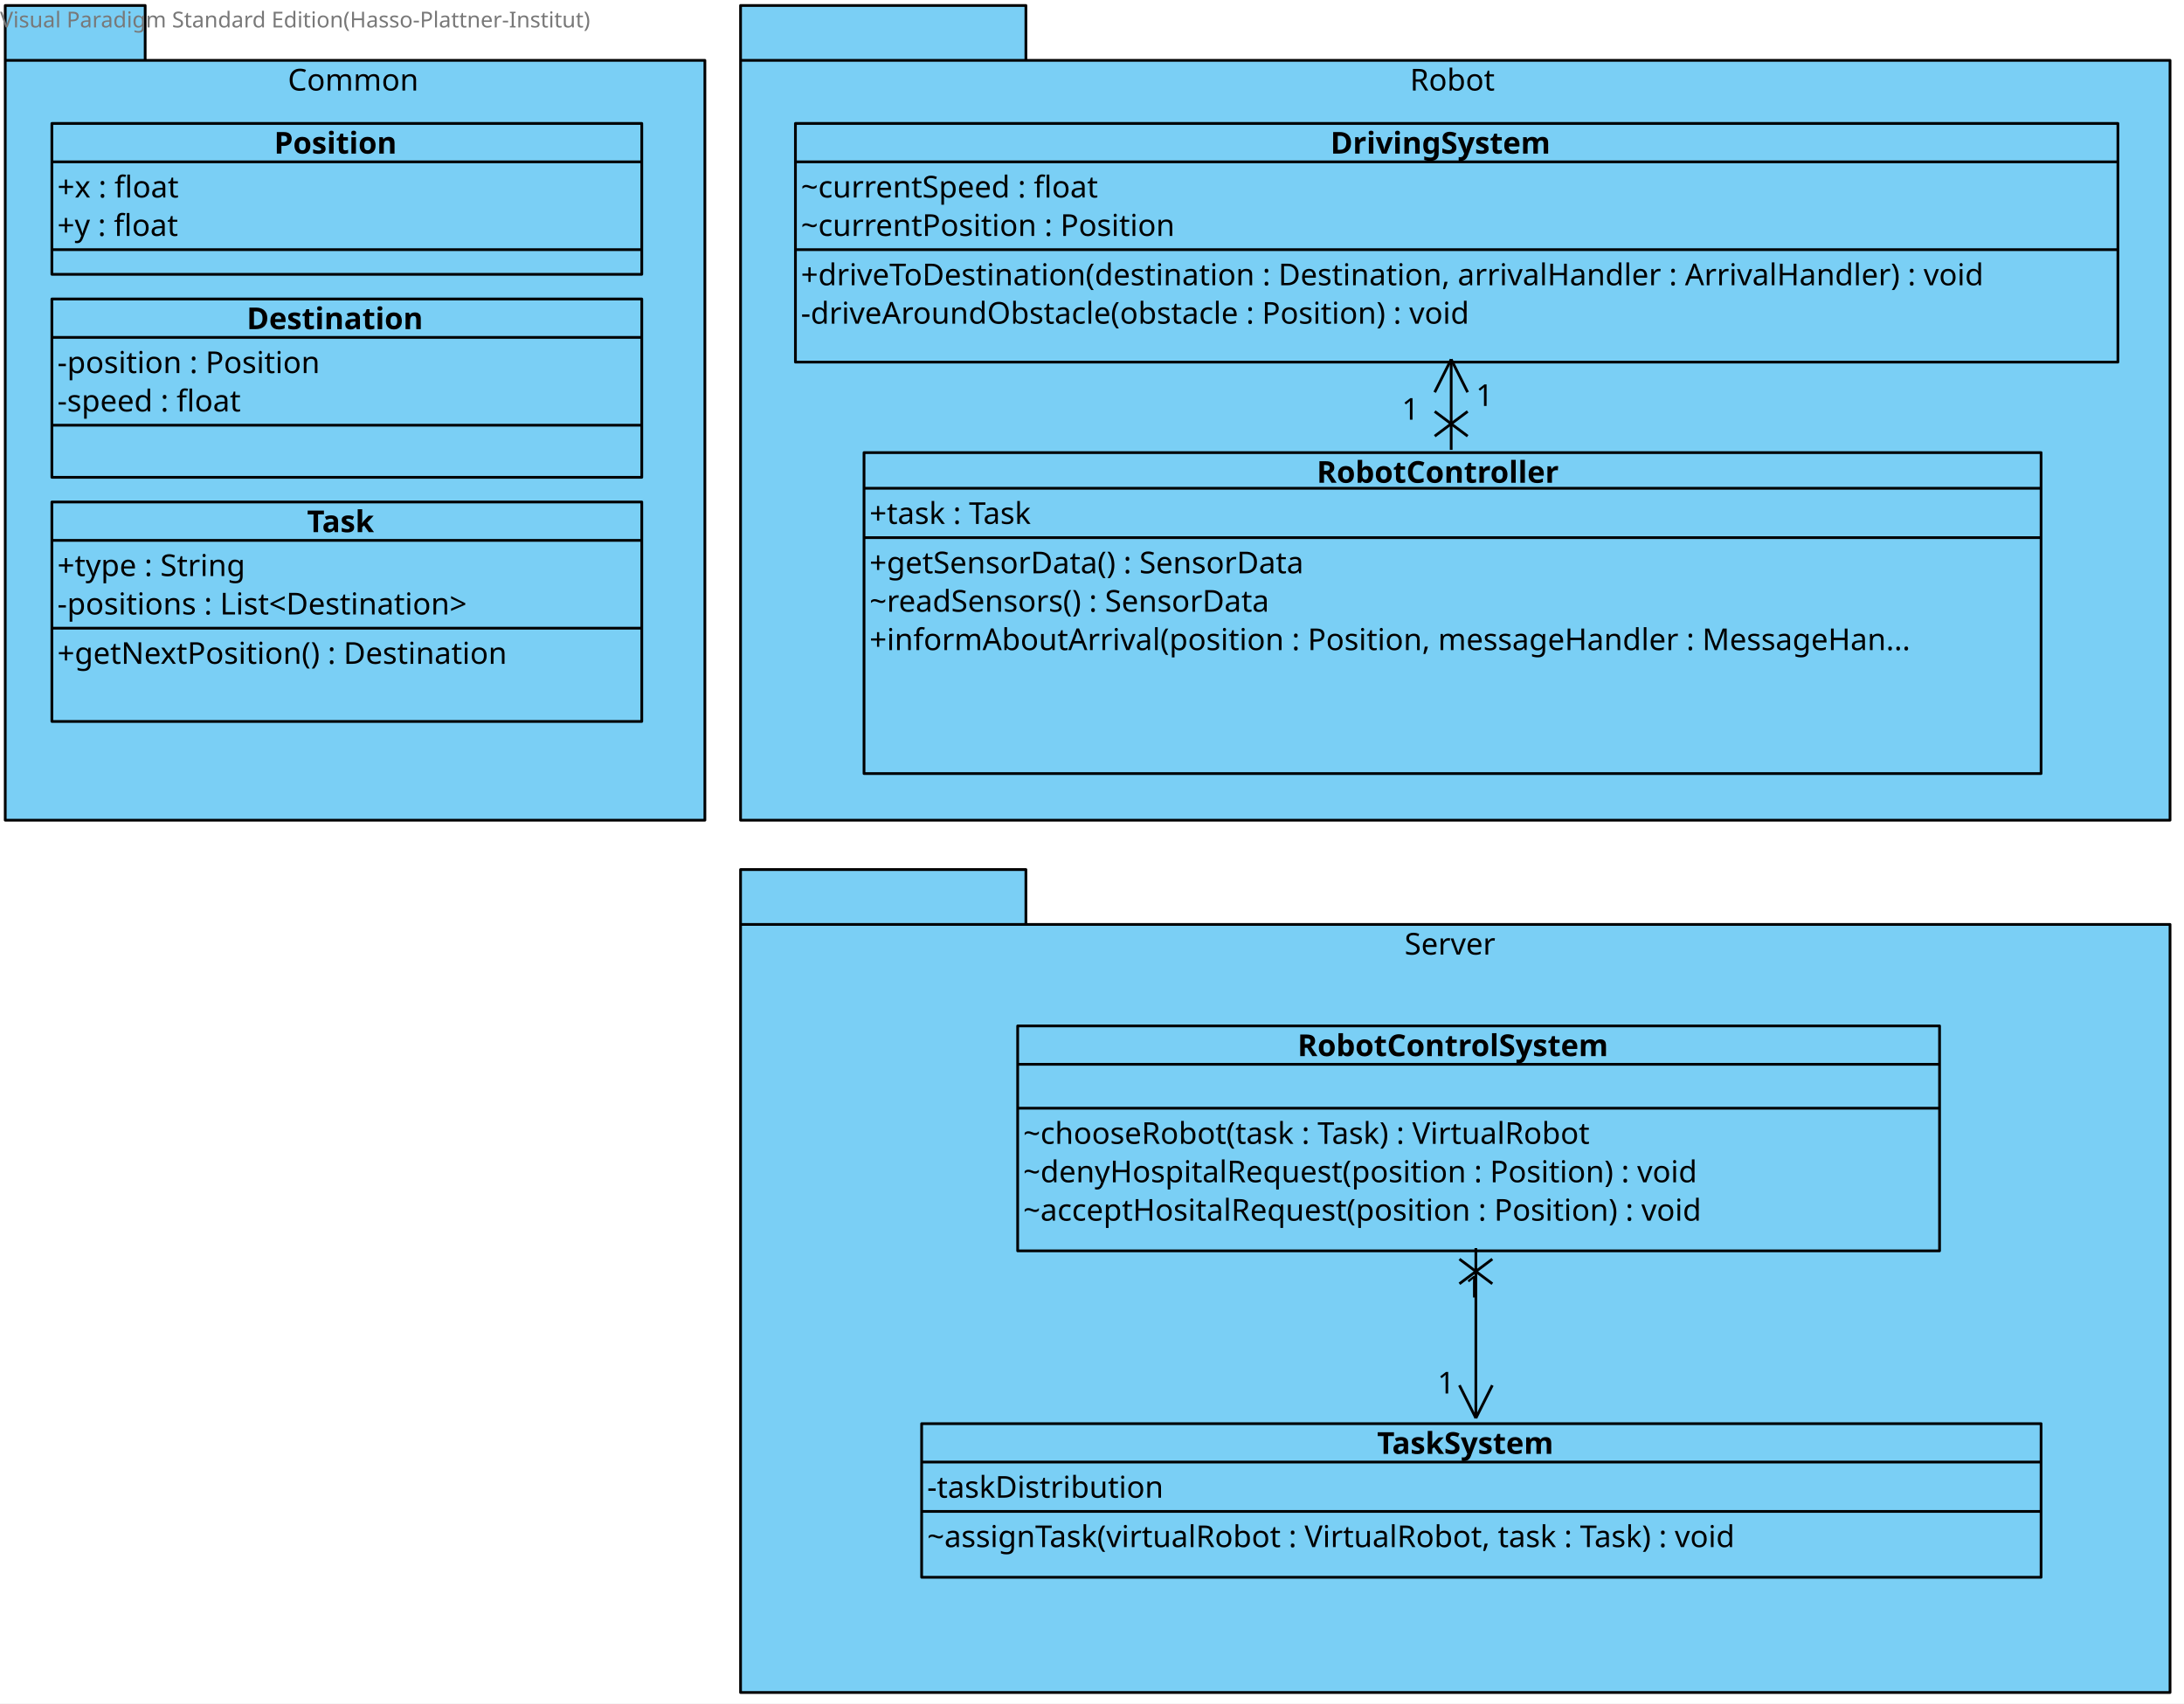
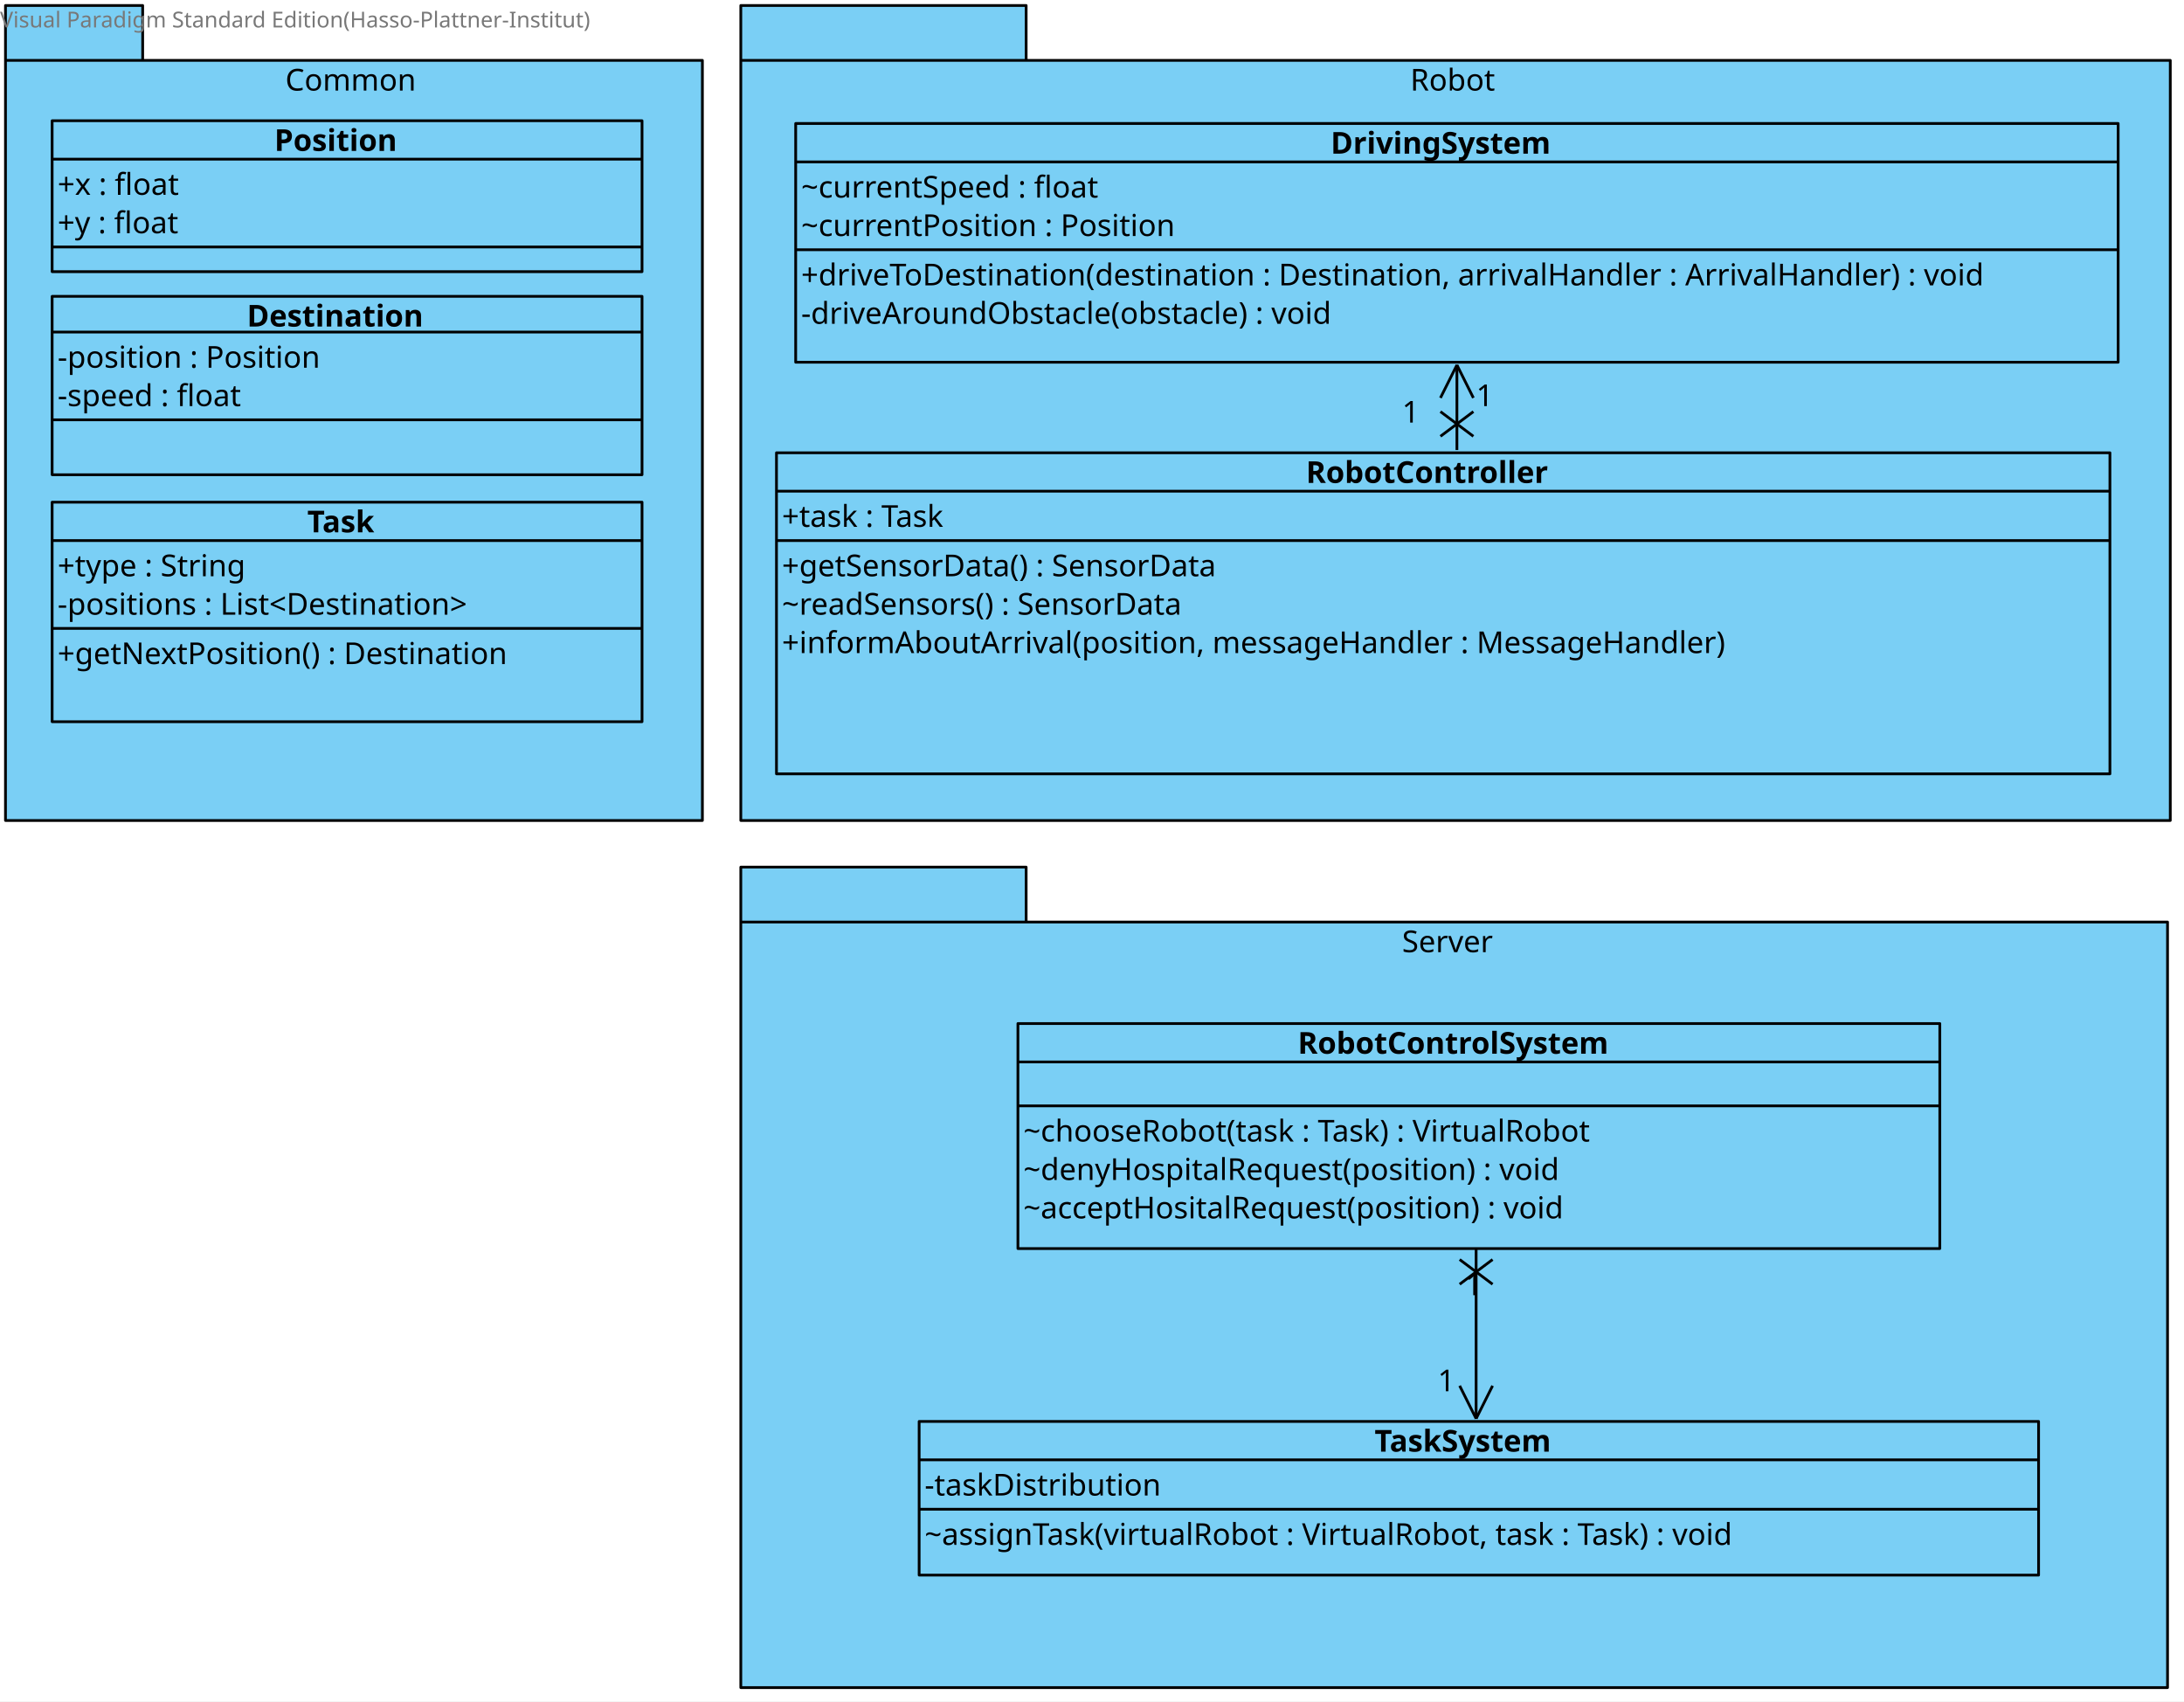
- <svg xmlns="http://www.w3.org/2000/svg" fill-opacity="0" color-rendering="auto" color-interpolation="auto" text-rendering="auto" stroke="rgb(0,0,0)" stroke-linecap="square" width="796" stroke-miterlimit="10" shape-rendering="auto" stroke-opacity="0" fill="rgb(0,0,0)" stroke-dasharray="none" font-weight="normal" stroke-width="1" height="621" font-family="'Dialog'" font-style="normal" stroke-linejoin="miter" font-size="12" stroke-dashoffset="0" image-rendering="auto">
+ <svg xmlns="http://www.w3.org/2000/svg" fill-opacity="0" color-rendering="auto" color-interpolation="auto" text-rendering="auto" stroke="rgb(0,0,0)" stroke-linecap="square" width="796" stroke-miterlimit="10" shape-rendering="auto" stroke-opacity="0" fill="rgb(0,0,0)" stroke-dasharray="none" font-weight="normal" stroke-width="1" height="620" font-family="'Dialog'" font-style="normal" stroke-linejoin="miter" font-size="12" stroke-dashoffset="0" image-rendering="auto">
  <defs id="genericDefs" />
  <g>
    <defs id="defs1">
      <clipPath clipPathUnits="userSpaceOnUse" id="clipPath1">
        <path d="M-7 -7 L533 -7 L533 309 L-7 309 L-7 -7 Z" />
      </clipPath>
      <clipPath clipPathUnits="userSpaceOnUse" id="clipPath2">
        <path d="M0 0 L0 14 L522 14 L522 0 Z" />
      </clipPath>
      <clipPath clipPathUnits="userSpaceOnUse" id="clipPath3">
        <path d="M-7 -7 L493 -7 L493 98 L-7 98 L-7 -7 Z" />
      </clipPath>
      <clipPath clipPathUnits="userSpaceOnUse" id="clipPath4">
        <path d="M0 0 L0 73 L482 73 L482 0 Z" />
      </clipPath>
      <clipPath clipPathUnits="userSpaceOnUse" id="clipPath5">
        <path d="M0 0 L0 14 L482 14 L482 0 Z" />
      </clipPath>
      <clipPath clipPathUnits="userSpaceOnUse" id="clipPath6">
-         <path d="M-7 -7 L440 -7 L440 128 L-7 128 L-7 -7 Z" />
+         <path d="M-7 -7 L497 -7 L497 128 L-7 128 L-7 -7 Z" />
      </clipPath>
      <clipPath clipPathUnits="userSpaceOnUse" id="clipPath7">
-         <path d="M0 0 L0 104 L429 104 L429 0 Z" />
+         <path d="M0 0 L0 103 L486 103 L486 0 Z" />
      </clipPath>
      <clipPath clipPathUnits="userSpaceOnUse" id="clipPath8">
-         <path d="M0 0 L0 13 L429 13 L429 0 Z" />
+         <path d="M0 0 L0 14 L486 14 L486 0 Z" />
      </clipPath>
      <clipPath clipPathUnits="userSpaceOnUse" id="clipPath9">
-         <path d="M-7 -7 L267 -7 L267 309 L-7 309 L-7 -7 Z" />
+         <path d="M-7 -7 L266 -7 L266 309 L-7 309 L-7 -7 Z" />
      </clipPath>
      <clipPath clipPathUnits="userSpaceOnUse" id="clipPath10">
-         <path d="M0 0 L0 14 L256 14 L256 0 Z" />
+         <path d="M0 0 L0 14 L255 14 L255 0 Z" />
      </clipPath>
      <clipPath clipPathUnits="userSpaceOnUse" id="clipPath11">
        <path d="M-7 -7 L226 -7 L226 91 L-7 91 L-7 -7 Z" />
      </clipPath>
      <clipPath clipPathUnits="userSpaceOnUse" id="clipPath12">
        <path d="M0 0 L0 66 L215 66 L215 0 Z" />
      </clipPath>
      <clipPath clipPathUnits="userSpaceOnUse" id="clipPath13">
        <path d="M0 0 L0 14 L215 14 L215 0 Z" />
      </clipPath>
      <clipPath clipPathUnits="userSpaceOnUse" id="clipPath14">
        <path d="M-7 -7 L226 -7 L226 66 L-7 66 L-7 -7 Z" />
      </clipPath>
      <clipPath clipPathUnits="userSpaceOnUse" id="clipPath15">
        <path d="M0 0 L0 41 L215 41 L215 0 Z" />
      </clipPath>
      <clipPath clipPathUnits="userSpaceOnUse" id="clipPath16">
-         <path d="M-7 -7 L533 -7 L533 312 L-7 312 L-7 -7 Z" />
+         <path d="M-7 -7 L532 -7 L532 311 L-7 311 L-7 -7 Z" />
      </clipPath>
      <clipPath clipPathUnits="userSpaceOnUse" id="clipPath17">
+         <path d="M0 0 L0 14 L521 14 L521 0 Z" />
+       </clipPath>
+       <clipPath clipPathUnits="userSpaceOnUse" id="clipPath18">
        <path d="M-7 -7 L419 -7 L419 67 L-7 67 L-7 -7 Z" />
      </clipPath>
-       <clipPath clipPathUnits="userSpaceOnUse" id="clipPath18">
+       <clipPath clipPathUnits="userSpaceOnUse" id="clipPath19">
        <path d="M0 0 L0 42 L408 42 L408 0 Z" />
      </clipPath>
-       <clipPath clipPathUnits="userSpaceOnUse" id="clipPath19">
+       <clipPath clipPathUnits="userSpaceOnUse" id="clipPath20">
        <path d="M0 0 L0 14 L408 14 L408 0 Z" />
      </clipPath>
-       <clipPath clipPathUnits="userSpaceOnUse" id="clipPath20">
+       <clipPath clipPathUnits="userSpaceOnUse" id="clipPath21">
        <path d="M-7 -7 L347 -7 L347 93 L-7 93 L-7 -7 Z" />
      </clipPath>
-       <clipPath clipPathUnits="userSpaceOnUse" id="clipPath21">
+       <clipPath clipPathUnits="userSpaceOnUse" id="clipPath22">
        <path d="M0 0 L0 68 L336 68 L336 0 Z" />
      </clipPath>
-       <clipPath clipPathUnits="userSpaceOnUse" id="clipPath22">
+       <clipPath clipPathUnits="userSpaceOnUse" id="clipPath23">
        <path d="M0 0 L0 14 L335 14 L335 0 Z" />
      </clipPath>
-       <clipPath clipPathUnits="userSpaceOnUse" id="clipPath23">
+       <clipPath clipPathUnits="userSpaceOnUse" id="clipPath24">
        <path d="M-7 -7 L226 -7 L226 76 L-7 76 L-7 -7 Z" />
      </clipPath>
-       <clipPath clipPathUnits="userSpaceOnUse" id="clipPath24">
-         <path d="M0 0 L0 51 L215 51 L215 0 Z" />
-       </clipPath>
      <clipPath clipPathUnits="userSpaceOnUse" id="clipPath25">
+         <path d="M0 0 L0 52 L215 52 L215 0 Z" />
+       </clipPath>
+       <clipPath clipPathUnits="userSpaceOnUse" id="clipPath26">
+         <path d="M0 0 L0 13 L215 13 L215 0 Z" />
+       </clipPath>
+       <clipPath clipPathUnits="userSpaceOnUse" id="clipPath27">
        <path d="M-7 -7 L51 -7 L51 51 L-7 51 L-7 -7 Z" />
      </clipPath>
-       <clipPath clipPathUnits="userSpaceOnUse" id="clipPath26">
+       <clipPath clipPathUnits="userSpaceOnUse" id="clipPath28">
        <path d="M0 0 L0 40 L40 40 L40 0 Z" />
      </clipPath>
-       <clipPath clipPathUnits="userSpaceOnUse" id="clipPath27">
-         <path d="M-0 0 L-0 40 L40 40 L40 0 Z" />
-       </clipPath>
-       <clipPath clipPathUnits="userSpaceOnUse" id="clipPath28">
-         <path d="M0 0 L95 0 L95 157 L0 157 L0 0 Z" />
-       </clipPath>
      <clipPath clipPathUnits="userSpaceOnUse" id="clipPath29">
-         <path d="M0 0 L0 157 L95 157 L95 0 Z" />
+         <path d="M0 0 L204 0 L204 266 L0 266 L0 0 Z" />
      </clipPath>
      <clipPath clipPathUnits="userSpaceOnUse" id="clipPath30">
-         <path d="M0 0 L80 0 L80 113 L0 113 L0 0 Z" />
+         <path d="M0 0 L0 266 L204 266 L204 0 Z" />
      </clipPath>
      <clipPath clipPathUnits="userSpaceOnUse" id="clipPath31">
-         <path d="M0 0 L0 113 L80 113 L80 0 Z" />
+         <path d="M0 0 L204 0 L204 235 L0 235 L0 0 Z" />
+       </clipPath>
+       <clipPath clipPathUnits="userSpaceOnUse" id="clipPath32">
+         <path d="M0 0 L0 235 L204 235 L204 0 Z" />
      </clipPath>
    </defs>
    <g fill="white" text-rendering="geometricPrecision" fill-opacity="1" stroke-opacity="1" stroke="white">
-       <rect x="0" width="796" height="621" y="0" stroke="none" />
-     </g>
-     <g font-size="11" transform="translate(269.9091,2)" fill-opacity="1" fill="rgb(122,207,245)" text-rendering="geometricPrecision" font-family="sans-serif" stroke="rgb(122,207,245)" stroke-opacity="1">
+       <rect x="0" width="796" height="620" y="0" stroke="none" />
+     </g>
+     <g font-size="11" transform="translate(270,2)" fill-opacity="1" fill="rgb(122,207,245)" text-rendering="geometricPrecision" font-family="sans-serif" stroke="rgb(122,207,245)" stroke-opacity="1">
      <rect x="0" width="104" height="20" y="0" clip-path="url(#clipPath1)" stroke="none" />
      <rect x="0" width="521" height="277" y="20" clip-path="url(#clipPath1)" stroke="none" />
    </g>
-     <g stroke-linecap="butt" font-size="11" transform="translate(269.9091,2)" fill-opacity="1" fill="black" text-rendering="geometricPrecision" font-family="sans-serif" stroke-linejoin="round" stroke="black" stroke-opacity="1" stroke-miterlimit="0">
+     <g stroke-linecap="butt" font-size="11" transform="translate(270,2)" fill-opacity="1" fill="black" text-rendering="geometricPrecision" font-family="sans-serif" stroke-linejoin="round" stroke="black" stroke-opacity="1" stroke-miterlimit="0">
      <path fill="none" d="M0 20 L521 20 L521 297 L0 297 L0 0 L104 0 L104 20" clip-path="url(#clipPath1)" />
    </g>
-     <g font-size="11" transform="translate(269.9091,22)" fill-opacity="1" fill="black" text-rendering="geometricPrecision" font-family="sans-serif" stroke="black" stroke-opacity="1">
+     <g font-size="11" transform="translate(270,22)" fill-opacity="1" fill="black" text-rendering="geometricPrecision" font-family="sans-serif" stroke="black" stroke-opacity="1">
      <text x="244" xml:space="preserve" y="11" clip-path="url(#clipPath2)" stroke="none">Robot</text>
    </g>
-     <g font-size="11" transform="translate(289.9091,45)" fill-opacity="1" fill="rgb(122,207,245)" text-rendering="geometricPrecision" font-family="sans-serif" stroke="rgb(122,207,245)" font-weight="bold" stroke-opacity="1">
+     <g font-size="11" transform="translate(290,45)" fill-opacity="1" fill="rgb(122,207,245)" text-rendering="geometricPrecision" font-family="sans-serif" stroke="rgb(122,207,245)" font-weight="bold" stroke-opacity="1">
      <rect x="0" width="482" height="87" y="0" clip-path="url(#clipPath3)" stroke="none" />
    </g>
-     <g stroke-linecap="butt" font-size="11" transform="translate(289.9091,45)" fill-opacity="1" fill="black" text-rendering="geometricPrecision" font-family="sans-serif" stroke-linejoin="round" stroke="black" font-weight="bold" stroke-opacity="1" stroke-miterlimit="0">
+     <g stroke-linecap="butt" font-size="11" transform="translate(290,45)" fill-opacity="1" fill="black" text-rendering="geometricPrecision" font-family="sans-serif" stroke-linejoin="round" stroke="black" font-weight="bold" stroke-opacity="1" stroke-miterlimit="0">
      <rect fill="none" x="0" width="482" height="87" y="0" clip-path="url(#clipPath3)" />
      <line y2="14" fill="none" x1="0" clip-path="url(#clipPath3)" x2="482" y1="14" />
    </g>
-     <g font-size="11" transform="matrix(1,0,0,1,289.9091,59)" fill-opacity="1" fill="black" text-rendering="geometricPrecision" font-family="sans-serif" stroke="black" stroke-opacity="1">
+     <g font-size="11" transform="matrix(1,0,0,1,290,59)" fill-opacity="1" fill="black" text-rendering="geometricPrecision" font-family="sans-serif" stroke="black" stroke-opacity="1">
      <text x="2" xml:space="preserve" y="13" clip-path="url(#clipPath4)" stroke="none">~currentSpeed : float</text>
    </g>
-     <g font-size="11" transform="matrix(1,0,0,1,289.9091,59)" fill-opacity="1" fill="black" text-rendering="geometricPrecision" font-family="sans-serif" stroke="black" stroke-opacity="1">
+     <g font-size="11" transform="matrix(1,0,0,1,290,59)" fill-opacity="1" fill="black" text-rendering="geometricPrecision" font-family="sans-serif" stroke="black" stroke-opacity="1">
      <text x="2" xml:space="preserve" y="27" clip-path="url(#clipPath4)" stroke="none">~currentPosition : Position</text>
      <line stroke-linecap="butt" clip-path="url(#clipPath4)" fill="none" x1="0" x2="482" y1="32" y2="32" stroke-linejoin="bevel" stroke-miterlimit="0" />
    </g>
-     <g font-size="11" transform="matrix(1,0,0,1,289.9091,59)" fill-opacity="1" fill="black" text-rendering="geometricPrecision" font-family="sans-serif" stroke="black" stroke-opacity="1">
+     <g font-size="11" transform="matrix(1,0,0,1,290,59)" fill-opacity="1" fill="black" text-rendering="geometricPrecision" font-family="sans-serif" stroke="black" stroke-opacity="1">
      <text x="2" xml:space="preserve" y="45" clip-path="url(#clipPath4)" stroke="none">+driveToDestination(destination : Destination, arrivalHandler : ArrivalHandler) : void</text>
    </g>
-     <g font-size="11" transform="matrix(1,0,0,1,289.9091,59)" fill-opacity="1" fill="black" text-rendering="geometricPrecision" font-family="sans-serif" stroke="black" stroke-opacity="1">
-       <text x="2" xml:space="preserve" y="59" clip-path="url(#clipPath4)" stroke="none">-driveAroundObstacle(obstacle : Position) : void</text>
-     </g>
-     <g font-size="11" transform="translate(289.9091,45)" fill-opacity="1" fill="black" text-rendering="geometricPrecision" font-family="sans-serif" stroke="black" font-weight="bold" stroke-opacity="1">
+     <g font-size="11" transform="matrix(1,0,0,1,290,59)" fill-opacity="1" fill="black" text-rendering="geometricPrecision" font-family="sans-serif" stroke="black" stroke-opacity="1">
+       <text x="2" xml:space="preserve" y="59" clip-path="url(#clipPath4)" stroke="none">-driveAroundObstacle(obstacle) : void</text>
+     </g>
+     <g font-size="11" transform="translate(290,45)" fill-opacity="1" fill="black" text-rendering="geometricPrecision" font-family="sans-serif" stroke="black" font-weight="bold" stroke-opacity="1">
      <text x="195" xml:space="preserve" y="11" clip-path="url(#clipPath5)" stroke="none">DrivingSystem</text>
    </g>
-     <g font-size="11" transform="translate(314.9091,165)" fill-opacity="1" fill="rgb(122,207,245)" text-rendering="geometricPrecision" font-family="sans-serif" stroke="rgb(122,207,245)" font-weight="bold" stroke-opacity="1">
-       <rect x="0" width="429" height="117" y="0" clip-path="url(#clipPath6)" stroke="none" />
-     </g>
-     <g stroke-linecap="butt" font-size="11" transform="translate(314.9091,165)" fill-opacity="1" fill="black" text-rendering="geometricPrecision" font-family="sans-serif" stroke-linejoin="round" stroke="black" font-weight="bold" stroke-opacity="1" stroke-miterlimit="0">
-       <rect fill="none" x="0" width="429" height="117" y="0" clip-path="url(#clipPath6)" />
-       <line y2="13" fill="none" x1="0" clip-path="url(#clipPath6)" x2="429" y1="13" />
-     </g>
-     <g font-size="11" transform="matrix(1,0,0,1,314.9091,178)" fill-opacity="1" fill="black" text-rendering="geometricPrecision" font-family="sans-serif" stroke="black" stroke-opacity="1">
+     <g font-size="11" transform="translate(283,165)" fill-opacity="1" fill="rgb(122,207,245)" text-rendering="geometricPrecision" font-family="sans-serif" stroke="rgb(122,207,245)" font-weight="bold" stroke-opacity="1">
+       <rect x="0" width="486" height="117" y="0" clip-path="url(#clipPath6)" stroke="none" />
+     </g>
+     <g stroke-linecap="butt" font-size="11" transform="translate(283,165)" fill-opacity="1" fill="black" text-rendering="geometricPrecision" font-family="sans-serif" stroke-linejoin="round" stroke="black" font-weight="bold" stroke-opacity="1" stroke-miterlimit="0">
+       <rect fill="none" x="0" width="486" height="117" y="0" clip-path="url(#clipPath6)" />
+       <line y2="14" fill="none" x1="0" clip-path="url(#clipPath6)" x2="486" y1="14" />
+     </g>
+     <g font-size="11" transform="matrix(1,0,0,1,283,179)" fill-opacity="1" fill="black" text-rendering="geometricPrecision" font-family="sans-serif" stroke="black" stroke-opacity="1">
      <text x="2" xml:space="preserve" y="13" clip-path="url(#clipPath7)" stroke="none">+task : Task</text>
    </g>
-     <g stroke-linecap="butt" font-size="11" transform="matrix(1,0,0,1,314.9091,178)" fill-opacity="1" fill="black" text-rendering="geometricPrecision" font-family="sans-serif" stroke-linejoin="bevel" stroke="black" stroke-opacity="1" stroke-miterlimit="0">
-       <line y2="18" fill="none" x1="0" clip-path="url(#clipPath7)" x2="429" y1="18" />
-     </g>
-     <g font-size="11" transform="matrix(1,0,0,1,314.9091,178)" fill-opacity="1" fill="black" text-rendering="geometricPrecision" font-family="sans-serif" stroke="black" stroke-opacity="1">
+     <g stroke-linecap="butt" font-size="11" transform="matrix(1,0,0,1,283,179)" fill-opacity="1" fill="black" text-rendering="geometricPrecision" font-family="sans-serif" stroke-linejoin="bevel" stroke="black" stroke-opacity="1" stroke-miterlimit="0">
+       <line y2="18" fill="none" x1="0" clip-path="url(#clipPath7)" x2="486" y1="18" />
+     </g>
+     <g font-size="11" transform="matrix(1,0,0,1,283,179)" fill-opacity="1" fill="black" text-rendering="geometricPrecision" font-family="sans-serif" stroke="black" stroke-opacity="1">
      <text x="2" xml:space="preserve" y="31" clip-path="url(#clipPath7)" stroke="none">+getSensorData() : SensorData</text>
    </g>
-     <g font-size="11" transform="matrix(1,0,0,1,314.9091,178)" fill-opacity="1" fill="black" text-rendering="geometricPrecision" font-family="sans-serif" stroke="black" stroke-opacity="1">
+     <g font-size="11" transform="matrix(1,0,0,1,283,179)" fill-opacity="1" fill="black" text-rendering="geometricPrecision" font-family="sans-serif" stroke="black" stroke-opacity="1">
      <text x="2" xml:space="preserve" y="45" clip-path="url(#clipPath7)" stroke="none">~readSensors() : SensorData</text>
    </g>
-     <g font-size="11" transform="matrix(1,0,0,1,314.9091,178)" fill-opacity="1" fill="black" text-rendering="geometricPrecision" font-family="sans-serif" stroke="black" stroke-opacity="1">
-       <text x="2" xml:space="preserve" y="59" clip-path="url(#clipPath7)" stroke="none">+informAboutArrival(position : Position, messageHandler : MessageHan...</text>
-     </g>
-     <g font-size="11" transform="translate(314.9091,165)" fill-opacity="1" fill="black" text-rendering="geometricPrecision" font-family="sans-serif" stroke="black" font-weight="bold" stroke-opacity="1">
-       <text x="165" xml:space="preserve" y="11" clip-path="url(#clipPath8)" stroke="none">RobotController</text>
-     </g>
-     <g font-size="11" transform="translate(1.9091,2)" fill-opacity="1" fill="rgb(122,207,245)" text-rendering="geometricPrecision" font-family="sans-serif" stroke="rgb(122,207,245)" stroke-opacity="1">
-       <rect x="0" width="51" height="20" y="0" clip-path="url(#clipPath9)" stroke="none" />
-       <rect x="0" width="255" height="277" y="20" clip-path="url(#clipPath9)" stroke="none" />
-     </g>
-     <g stroke-linecap="butt" font-size="11" transform="translate(1.9091,2)" fill-opacity="1" fill="black" text-rendering="geometricPrecision" font-family="sans-serif" stroke-linejoin="round" stroke="black" stroke-opacity="1" stroke-miterlimit="0">
-       <path fill="none" d="M0 20 L255 20 L255 297 L0 297 L0 0 L51 0 L51 20" clip-path="url(#clipPath9)" />
-     </g>
-     <g font-size="11" transform="translate(1.9091,22)" fill-opacity="1" fill="black" text-rendering="geometricPrecision" font-family="sans-serif" stroke="black" stroke-opacity="1">
-       <text x="103" xml:space="preserve" y="11" clip-path="url(#clipPath10)" stroke="none">Common</text>
-     </g>
-     <g font-size="11" transform="translate(18.9091,183)" fill-opacity="1" fill="rgb(122,207,245)" text-rendering="geometricPrecision" font-family="sans-serif" stroke="rgb(122,207,245)" font-weight="bold" stroke-opacity="1">
+     <g font-size="11" transform="matrix(1,0,0,1,283,179)" fill-opacity="1" fill="black" text-rendering="geometricPrecision" font-family="sans-serif" stroke="black" stroke-opacity="1">
+       <text x="2" xml:space="preserve" y="59" clip-path="url(#clipPath7)" stroke="none">+informAboutArrival(position, messageHandler : MessageHandler)</text>
+     </g>
+     <g font-size="11" transform="translate(283,165)" fill-opacity="1" fill="black" text-rendering="geometricPrecision" font-family="sans-serif" stroke="black" font-weight="bold" stroke-opacity="1">
+       <text x="193" xml:space="preserve" y="11" clip-path="url(#clipPath8)" stroke="none">RobotController</text>
+     </g>
+     <g font-size="11" transform="translate(2,2)" fill-opacity="1" fill="rgb(122,207,245)" text-rendering="geometricPrecision" font-family="sans-serif" stroke="rgb(122,207,245)" stroke-opacity="1">
+       <rect x="0" width="50" height="20" y="0" clip-path="url(#clipPath9)" stroke="none" />
+       <rect x="0" width="254" height="277" y="20" clip-path="url(#clipPath9)" stroke="none" />
+     </g>
+     <g stroke-linecap="butt" font-size="11" transform="translate(2,2)" fill-opacity="1" fill="black" text-rendering="geometricPrecision" font-family="sans-serif" stroke-linejoin="round" stroke="black" stroke-opacity="1" stroke-miterlimit="0">
+       <path fill="none" d="M0 20 L254 20 L254 297 L0 297 L0 0 L50 0 L50 20" clip-path="url(#clipPath9)" />
+     </g>
+     <g font-size="11" transform="translate(2,22)" fill-opacity="1" fill="black" text-rendering="geometricPrecision" font-family="sans-serif" stroke="black" stroke-opacity="1">
+       <text x="102" xml:space="preserve" y="11" clip-path="url(#clipPath10)" stroke="none">Common</text>
+     </g>
+     <g font-size="11" transform="translate(19,183)" fill-opacity="1" fill="rgb(122,207,245)" text-rendering="geometricPrecision" font-family="sans-serif" stroke="rgb(122,207,245)" font-weight="bold" stroke-opacity="1">
      <rect x="0" width="215" height="80" y="0" clip-path="url(#clipPath11)" stroke="none" />
    </g>
-     <g stroke-linecap="butt" font-size="11" transform="translate(18.9091,183)" fill-opacity="1" fill="black" text-rendering="geometricPrecision" font-family="sans-serif" stroke-linejoin="round" stroke="black" font-weight="bold" stroke-opacity="1" stroke-miterlimit="0">
+     <g stroke-linecap="butt" font-size="11" transform="translate(19,183)" fill-opacity="1" fill="black" text-rendering="geometricPrecision" font-family="sans-serif" stroke-linejoin="round" stroke="black" font-weight="bold" stroke-opacity="1" stroke-miterlimit="0">
      <rect fill="none" x="0" width="215" height="80" y="0" clip-path="url(#clipPath11)" />
      <line y2="14" fill="none" x1="0" clip-path="url(#clipPath11)" x2="215" y1="14" />
    </g>
-     <g font-size="11" transform="matrix(1,0,0,1,18.9091,197)" fill-opacity="1" fill="black" text-rendering="geometricPrecision" font-family="sans-serif" stroke="black" stroke-opacity="1">
+     <g font-size="11" transform="matrix(1,0,0,1,19,197)" fill-opacity="1" fill="black" text-rendering="geometricPrecision" font-family="sans-serif" stroke="black" stroke-opacity="1">
      <text x="2" xml:space="preserve" y="13" clip-path="url(#clipPath12)" stroke="none">+type : String</text>
    </g>
-     <g font-size="11" transform="matrix(1,0,0,1,18.9091,197)" fill-opacity="1" fill="black" text-rendering="geometricPrecision" font-family="sans-serif" stroke="black" stroke-opacity="1">
+     <g font-size="11" transform="matrix(1,0,0,1,19,197)" fill-opacity="1" fill="black" text-rendering="geometricPrecision" font-family="sans-serif" stroke="black" stroke-opacity="1">
      <text x="2" xml:space="preserve" y="27" clip-path="url(#clipPath12)" stroke="none">-positions : List&lt;Destination&gt;</text>
      <line stroke-linecap="butt" clip-path="url(#clipPath12)" fill="none" x1="0" x2="215" y1="32" y2="32" stroke-linejoin="bevel" stroke-miterlimit="0" />
    </g>
-     <g font-size="11" transform="matrix(1,0,0,1,18.9091,197)" fill-opacity="1" fill="black" text-rendering="geometricPrecision" font-family="sans-serif" stroke="black" stroke-opacity="1">
+     <g font-size="11" transform="matrix(1,0,0,1,19,197)" fill-opacity="1" fill="black" text-rendering="geometricPrecision" font-family="sans-serif" stroke="black" stroke-opacity="1">
      <text x="2" xml:space="preserve" y="45" clip-path="url(#clipPath12)" stroke="none">+getNextPosition() : Destination</text>
    </g>
-     <g font-size="11" transform="translate(18.9091,183)" fill-opacity="1" fill="black" text-rendering="geometricPrecision" font-family="sans-serif" stroke="black" font-weight="bold" stroke-opacity="1">
+     <g font-size="11" transform="translate(19,183)" fill-opacity="1" fill="black" text-rendering="geometricPrecision" font-family="sans-serif" stroke="black" font-weight="bold" stroke-opacity="1">
      <text x="93" xml:space="preserve" y="11" clip-path="url(#clipPath13)" stroke="none">Task</text>
    </g>
-     <g font-size="11" transform="translate(18.9091,45)" fill-opacity="1" fill="rgb(122,207,245)" text-rendering="geometricPrecision" font-family="sans-serif" stroke="rgb(122,207,245)" font-weight="bold" stroke-opacity="1">
+     <g font-size="11" transform="translate(19,44)" fill-opacity="1" fill="rgb(122,207,245)" text-rendering="geometricPrecision" font-family="sans-serif" stroke="rgb(122,207,245)" font-weight="bold" stroke-opacity="1">
      <rect x="0" width="215" height="55" y="0" clip-path="url(#clipPath14)" stroke="none" />
    </g>
-     <g stroke-linecap="butt" font-size="11" transform="translate(18.9091,45)" fill-opacity="1" fill="black" text-rendering="geometricPrecision" font-family="sans-serif" stroke-linejoin="round" stroke="black" font-weight="bold" stroke-opacity="1" stroke-miterlimit="0">
+     <g stroke-linecap="butt" font-size="11" transform="translate(19,44)" fill-opacity="1" fill="black" text-rendering="geometricPrecision" font-family="sans-serif" stroke-linejoin="round" stroke="black" font-weight="bold" stroke-opacity="1" stroke-miterlimit="0">
      <rect fill="none" x="0" width="215" height="55" y="0" clip-path="url(#clipPath14)" />
      <line y2="14" fill="none" x1="0" clip-path="url(#clipPath14)" x2="215" y1="14" />
    </g>
-     <g font-size="11" transform="matrix(1,0,0,1,18.9091,59)" fill-opacity="1" fill="black" text-rendering="geometricPrecision" font-family="sans-serif" stroke="black" stroke-opacity="1">
+     <g font-size="11" transform="matrix(1,0,0,1,19,58)" fill-opacity="1" fill="black" text-rendering="geometricPrecision" font-family="sans-serif" stroke="black" stroke-opacity="1">
      <text x="2" xml:space="preserve" y="13" clip-path="url(#clipPath15)" stroke="none">+x : float</text>
    </g>
-     <g font-size="11" transform="matrix(1,0,0,1,18.9091,59)" fill-opacity="1" fill="black" text-rendering="geometricPrecision" font-family="sans-serif" stroke="black" stroke-opacity="1">
+     <g font-size="11" transform="matrix(1,0,0,1,19,58)" fill-opacity="1" fill="black" text-rendering="geometricPrecision" font-family="sans-serif" stroke="black" stroke-opacity="1">
      <text x="2" xml:space="preserve" y="27" clip-path="url(#clipPath15)" stroke="none">+y : float</text>
      <line stroke-linecap="butt" clip-path="url(#clipPath15)" fill="none" x1="0" x2="215" y1="32" y2="32" stroke-linejoin="bevel" stroke-miterlimit="0" />
    </g>
-     <g font-size="11" transform="translate(18.9091,45)" fill-opacity="1" fill="black" text-rendering="geometricPrecision" font-family="sans-serif" stroke="black" font-weight="bold" stroke-opacity="1">
+     <g font-size="11" transform="translate(19,44)" fill-opacity="1" fill="black" text-rendering="geometricPrecision" font-family="sans-serif" stroke="black" font-weight="bold" stroke-opacity="1">
      <text x="81" xml:space="preserve" y="11" clip-path="url(#clipPath13)" stroke="none">Position</text>
    </g>
-     <g font-size="11" transform="translate(269.9091,317)" fill-opacity="1" fill="rgb(122,207,245)" text-rendering="geometricPrecision" font-family="sans-serif" stroke="rgb(122,207,245)" stroke-opacity="1">
+     <g font-size="11" transform="translate(270,316)" fill-opacity="1" fill="rgb(122,207,245)" text-rendering="geometricPrecision" font-family="sans-serif" stroke="rgb(122,207,245)" stroke-opacity="1">
      <rect x="0" width="104" height="20" y="0" clip-path="url(#clipPath16)" stroke="none" />
-       <rect x="0" width="521" height="280" y="20" clip-path="url(#clipPath16)" stroke="none" />
-     </g>
-     <g stroke-linecap="butt" font-size="11" transform="translate(269.9091,317)" fill-opacity="1" fill="black" text-rendering="geometricPrecision" font-family="sans-serif" stroke-linejoin="round" stroke="black" stroke-opacity="1" stroke-miterlimit="0">
-       <path fill="none" d="M0 20 L521 20 L521 300 L0 300 L0 0 L104 0 L104 20" clip-path="url(#clipPath16)" />
-     </g>
-     <g font-size="11" transform="translate(269.9091,337)" fill-opacity="1" fill="black" text-rendering="geometricPrecision" font-family="sans-serif" stroke="black" stroke-opacity="1">
-       <text x="242" xml:space="preserve" y="11" clip-path="url(#clipPath2)" stroke="none">Server</text>
-     </g>
-     <g font-size="11" transform="translate(335.9091,519)" fill-opacity="1" fill="rgb(122,207,245)" text-rendering="geometricPrecision" font-family="sans-serif" stroke="rgb(122,207,245)" font-weight="bold" stroke-opacity="1">
-       <rect x="0" width="408" height="56" y="0" clip-path="url(#clipPath17)" stroke="none" />
-     </g>
-     <g stroke-linecap="butt" font-size="11" transform="translate(335.9091,519)" fill-opacity="1" fill="black" text-rendering="geometricPrecision" font-family="sans-serif" stroke-linejoin="round" stroke="black" font-weight="bold" stroke-opacity="1" stroke-miterlimit="0">
-       <rect fill="none" x="0" width="408" height="56" y="0" clip-path="url(#clipPath17)" />
-       <line y2="14" fill="none" x1="0" clip-path="url(#clipPath17)" x2="408" y1="14" />
-     </g>
-     <g font-size="11" transform="matrix(1,0,0,1,335.9091,533)" fill-opacity="1" fill="black" text-rendering="geometricPrecision" font-family="sans-serif" stroke="black" stroke-opacity="1">
-       <text x="2" xml:space="preserve" y="13" clip-path="url(#clipPath18)" stroke="none">-taskDistribution</text>
-     </g>
-     <g stroke-linecap="butt" font-size="11" transform="matrix(1,0,0,1,335.9091,533)" fill-opacity="1" fill="black" text-rendering="geometricPrecision" font-family="sans-serif" stroke-linejoin="bevel" stroke="black" stroke-opacity="1" stroke-miterlimit="0">
-       <line y2="18" fill="none" x1="0" clip-path="url(#clipPath18)" x2="408" y1="18" />
-     </g>
-     <g font-size="11" transform="matrix(1,0,0,1,335.9091,533)" fill-opacity="1" fill="black" text-rendering="geometricPrecision" font-family="sans-serif" stroke="black" stroke-opacity="1">
-       <text x="2" xml:space="preserve" y="31" clip-path="url(#clipPath18)" stroke="none">~assignTask(virtualRobot : VirtualRobot, task : Task) : void</text>
-     </g>
-     <g font-size="11" transform="translate(335.9091,519)" fill-opacity="1" fill="black" text-rendering="geometricPrecision" font-family="sans-serif" stroke="black" font-weight="bold" stroke-opacity="1">
-       <text x="166" xml:space="preserve" y="11" clip-path="url(#clipPath19)" stroke="none">TaskSystem</text>
-     </g>
-     <g font-size="11" transform="translate(370.9091,374)" fill-opacity="1" fill="rgb(122,207,245)" text-rendering="geometricPrecision" font-family="sans-serif" stroke="rgb(122,207,245)" font-weight="bold" stroke-opacity="1">
-       <rect x="0" width="336" height="82" y="0" clip-path="url(#clipPath20)" stroke="none" />
-     </g>
-     <g stroke-linecap="butt" font-size="11" transform="translate(370.9091,374)" fill-opacity="1" fill="black" text-rendering="geometricPrecision" font-family="sans-serif" stroke-linejoin="round" stroke="black" font-weight="bold" stroke-opacity="1" stroke-miterlimit="0">
-       <rect fill="none" x="0" width="336" height="82" y="0" clip-path="url(#clipPath20)" />
-       <line y2="14" fill="none" x1="0" clip-path="url(#clipPath20)" x2="336" y1="14" />
-     </g>
-     <g stroke-linecap="butt" font-size="11" transform="matrix(1,0,0,1,370.9091,388)" fill-opacity="1" fill="black" text-rendering="geometricPrecision" font-family="sans-serif" stroke-linejoin="bevel" stroke="black" font-weight="bold" stroke-opacity="1" stroke-miterlimit="0">
-       <line y2="16" fill="none" x1="0" clip-path="url(#clipPath21)" x2="336" y1="16" />
-     </g>
-     <g font-size="11" transform="matrix(1,0,0,1,370.9091,388)" fill-opacity="1" fill="black" text-rendering="geometricPrecision" font-family="sans-serif" stroke="black" stroke-opacity="1">
-       <text x="2" xml:space="preserve" y="29" clip-path="url(#clipPath21)" stroke="none">~chooseRobot(task : Task) : VirtualRobot</text>
-     </g>
-     <g font-size="11" transform="matrix(1,0,0,1,370.9091,388)" fill-opacity="1" fill="black" text-rendering="geometricPrecision" font-family="sans-serif" stroke="black" stroke-opacity="1">
-       <text x="2" xml:space="preserve" y="43" clip-path="url(#clipPath21)" stroke="none">~denyHospitalRequest(position : Position) : void</text>
-     </g>
-     <g font-size="11" transform="matrix(1,0,0,1,370.9091,388)" fill-opacity="1" fill="black" text-rendering="geometricPrecision" font-family="sans-serif" stroke="black" stroke-opacity="1">
-       <text x="2" xml:space="preserve" y="57" clip-path="url(#clipPath21)" stroke="none">~acceptHositalRequest(position : Position) : void</text>
-     </g>
-     <g font-size="11" transform="translate(370.9091,374)" fill-opacity="1" fill="black" text-rendering="geometricPrecision" font-family="sans-serif" stroke="black" font-weight="bold" stroke-opacity="1">
-       <text x="102" xml:space="preserve" y="11" clip-path="url(#clipPath22)" stroke="none">RobotControlSystem</text>
-     </g>
-     <g font-size="11" transform="translate(18.9091,109)" fill-opacity="1" fill="rgb(122,207,245)" text-rendering="geometricPrecision" font-family="sans-serif" stroke="rgb(122,207,245)" font-weight="bold" stroke-opacity="1">
-       <rect x="0" width="215" height="65" y="0" clip-path="url(#clipPath23)" stroke="none" />
-     </g>
-     <g stroke-linecap="butt" font-size="11" transform="translate(18.9091,109)" fill-opacity="1" fill="black" text-rendering="geometricPrecision" font-family="sans-serif" stroke-linejoin="round" stroke="black" font-weight="bold" stroke-opacity="1" stroke-miterlimit="0">
-       <rect fill="none" x="0" width="215" height="65" y="0" clip-path="url(#clipPath23)" />
-       <line y2="14" fill="none" x1="0" clip-path="url(#clipPath23)" x2="215" y1="14" />
-     </g>
-     <g font-size="11" transform="matrix(1,0,0,1,18.9091,123)" fill-opacity="1" fill="black" text-rendering="geometricPrecision" font-family="sans-serif" stroke="black" stroke-opacity="1">
-       <text x="2" xml:space="preserve" y="13" clip-path="url(#clipPath24)" stroke="none">-position : Position</text>
-     </g>
-     <g font-size="11" transform="matrix(1,0,0,1,18.9091,123)" fill-opacity="1" fill="black" text-rendering="geometricPrecision" font-family="sans-serif" stroke="black" stroke-opacity="1">
-       <text x="2" xml:space="preserve" y="27" clip-path="url(#clipPath24)" stroke="none">-speed : float</text>
-       <line stroke-linecap="butt" clip-path="url(#clipPath24)" fill="none" x1="0" x2="215" y1="32" y2="32" stroke-linejoin="bevel" stroke-miterlimit="0" />
-     </g>
-     <g font-size="11" transform="translate(18.9091,109)" fill-opacity="1" fill="black" text-rendering="geometricPrecision" font-family="sans-serif" stroke="black" font-weight="bold" stroke-opacity="1">
-       <text x="71" xml:space="preserve" y="11" clip-path="url(#clipPath13)" stroke="none">Destination</text>
-     </g>
-     <g font-size="11" transform="translate(494.9091,129)" fill-opacity="1" fill="black" text-rendering="geometricPrecision" font-family="sans-serif" stroke="black" stroke-opacity="1">
-       <text x="16" xml:space="preserve" y="24" clip-path="url(#clipPath26)" stroke="none">1</text>
-     </g>
-     <g font-size="11" transform="translate(521.9091,124)" fill-opacity="1" fill="black" text-rendering="geometricPrecision" font-family="sans-serif" stroke="black" stroke-opacity="1">
-       <text x="16" xml:space="preserve" y="24" clip-path="url(#clipPath27)" stroke="none">1</text>
-     </g>
-     <g font-size="11" transform="translate(517.9091,449)" fill-opacity="1" fill="black" text-rendering="geometricPrecision" font-family="sans-serif" stroke="black" stroke-opacity="1">
-       <text x="16" xml:space="preserve" y="24" clip-path="url(#clipPath27)" stroke="none">1</text>
-     </g>
-     <g font-size="11" transform="translate(507.9091,484)" fill-opacity="1" fill="black" text-rendering="geometricPrecision" font-family="sans-serif" stroke="black" stroke-opacity="1">
-       <text x="16" xml:space="preserve" y="24" clip-path="url(#clipPath26)" stroke="none">1</text>
-     </g>
-     <g stroke-linecap="butt" font-size="11" transform="translate(492.9091,410)" fill-opacity="1" fill="black" text-rendering="geometricPrecision" font-family="sans-serif" stroke-linejoin="round" stroke="black" stroke-opacity="1">
-       <line y2="107" fill="none" x1="45" clip-path="url(#clipPath29)" x2="45" y1="45" />
-       <line y2="58" fill="none" x1="39" clip-path="url(#clipPath29)" x2="51" y1="49" />
-       <line y2="58" fill="none" x1="51" clip-path="url(#clipPath29)" x2="39" y1="49" />
-       <line y2="95" fill="none" x1="45" clip-path="url(#clipPath29)" x2="51" y1="107" />
-       <line y2="95" fill="none" x1="45" clip-path="url(#clipPath29)" x2="39" y1="107" />
-     </g>
-     <g stroke-linecap="butt" font-size="11" transform="translate(490.9091,93)" fill-opacity="1" fill="black" text-rendering="geometricPrecision" font-family="sans-serif" stroke-linejoin="round" stroke="black" stroke-opacity="1">
-       <line y2="38" fill="none" x1="38" clip-path="url(#clipPath31)" x2="38" y1="71" />
-       <line y2="57" fill="none" x1="44" clip-path="url(#clipPath31)" x2="32" y1="66" />
-       <line y2="57" fill="none" x1="32" clip-path="url(#clipPath31)" x2="44" y1="66" />
-       <line y2="50" fill="none" x1="38" clip-path="url(#clipPath31)" x2="32" y1="38" />
-       <line y2="50" fill="none" x1="38" clip-path="url(#clipPath31)" x2="44" y1="38" />
+       <rect x="0" width="520" height="279" y="20" clip-path="url(#clipPath16)" stroke="none" />
+     </g>
+     <g stroke-linecap="butt" font-size="11" transform="translate(270,316)" fill-opacity="1" fill="black" text-rendering="geometricPrecision" font-family="sans-serif" stroke-linejoin="round" stroke="black" stroke-opacity="1" stroke-miterlimit="0">
+       <path fill="none" d="M0 20 L520 20 L520 299 L0 299 L0 0 L104 0 L104 20" clip-path="url(#clipPath16)" />
+     </g>
+     <g font-size="11" transform="translate(270,336)" fill-opacity="1" fill="black" text-rendering="geometricPrecision" font-family="sans-serif" stroke="black" stroke-opacity="1">
+       <text x="241" xml:space="preserve" y="11" clip-path="url(#clipPath17)" stroke="none">Server</text>
+     </g>
+     <g font-size="11" transform="translate(335,518)" fill-opacity="1" fill="rgb(122,207,245)" text-rendering="geometricPrecision" font-family="sans-serif" stroke="rgb(122,207,245)" font-weight="bold" stroke-opacity="1">
+       <rect x="0" width="408" height="56" y="0" clip-path="url(#clipPath18)" stroke="none" />
+     </g>
+     <g stroke-linecap="butt" font-size="11" transform="translate(335,518)" fill-opacity="1" fill="black" text-rendering="geometricPrecision" font-family="sans-serif" stroke-linejoin="round" stroke="black" font-weight="bold" stroke-opacity="1" stroke-miterlimit="0">
+       <rect fill="none" x="0" width="408" height="56" y="0" clip-path="url(#clipPath18)" />
+       <line y2="14" fill="none" x1="0" clip-path="url(#clipPath18)" x2="408" y1="14" />
+     </g>
+     <g font-size="11" transform="matrix(1,0,0,1,335,532)" fill-opacity="1" fill="black" text-rendering="geometricPrecision" font-family="sans-serif" stroke="black" stroke-opacity="1">
+       <text x="2" xml:space="preserve" y="13" clip-path="url(#clipPath19)" stroke="none">-taskDistribution</text>
+     </g>
+     <g stroke-linecap="butt" font-size="11" transform="matrix(1,0,0,1,335,532)" fill-opacity="1" fill="black" text-rendering="geometricPrecision" font-family="sans-serif" stroke-linejoin="bevel" stroke="black" stroke-opacity="1" stroke-miterlimit="0">
+       <line y2="18" fill="none" x1="0" clip-path="url(#clipPath19)" x2="408" y1="18" />
+     </g>
+     <g font-size="11" transform="matrix(1,0,0,1,335,532)" fill-opacity="1" fill="black" text-rendering="geometricPrecision" font-family="sans-serif" stroke="black" stroke-opacity="1">
+       <text x="2" xml:space="preserve" y="31" clip-path="url(#clipPath19)" stroke="none">~assignTask(virtualRobot : VirtualRobot, task : Task) : void</text>
+     </g>
+     <g font-size="11" transform="translate(335,518)" fill-opacity="1" fill="black" text-rendering="geometricPrecision" font-family="sans-serif" stroke="black" font-weight="bold" stroke-opacity="1">
+       <text x="166" xml:space="preserve" y="11" clip-path="url(#clipPath20)" stroke="none">TaskSystem</text>
+     </g>
+     <g font-size="11" transform="translate(371,373)" fill-opacity="1" fill="rgb(122,207,245)" text-rendering="geometricPrecision" font-family="sans-serif" stroke="rgb(122,207,245)" font-weight="bold" stroke-opacity="1">
+       <rect x="0" width="336" height="82" y="0" clip-path="url(#clipPath21)" stroke="none" />
+     </g>
+     <g stroke-linecap="butt" font-size="11" transform="translate(371,373)" fill-opacity="1" fill="black" text-rendering="geometricPrecision" font-family="sans-serif" stroke-linejoin="round" stroke="black" font-weight="bold" stroke-opacity="1" stroke-miterlimit="0">
+       <rect fill="none" x="0" width="336" height="82" y="0" clip-path="url(#clipPath21)" />
+       <line y2="14" fill="none" x1="0" clip-path="url(#clipPath21)" x2="336" y1="14" />
+     </g>
+     <g stroke-linecap="butt" font-size="11" transform="matrix(1,0,0,1,371,387)" fill-opacity="1" fill="black" text-rendering="geometricPrecision" font-family="sans-serif" stroke-linejoin="bevel" stroke="black" font-weight="bold" stroke-opacity="1" stroke-miterlimit="0">
+       <line y2="16" fill="none" x1="0" clip-path="url(#clipPath22)" x2="336" y1="16" />
+     </g>
+     <g font-size="11" transform="matrix(1,0,0,1,371,387)" fill-opacity="1" fill="black" text-rendering="geometricPrecision" font-family="sans-serif" stroke="black" stroke-opacity="1">
+       <text x="2" xml:space="preserve" y="29" clip-path="url(#clipPath22)" stroke="none">~chooseRobot(task : Task) : VirtualRobot</text>
+     </g>
+     <g font-size="11" transform="matrix(1,0,0,1,371,387)" fill-opacity="1" fill="black" text-rendering="geometricPrecision" font-family="sans-serif" stroke="black" stroke-opacity="1">
+       <text x="2" xml:space="preserve" y="43" clip-path="url(#clipPath22)" stroke="none">~denyHospitalRequest(position) : void</text>
+     </g>
+     <g font-size="11" transform="matrix(1,0,0,1,371,387)" fill-opacity="1" fill="black" text-rendering="geometricPrecision" font-family="sans-serif" stroke="black" stroke-opacity="1">
+       <text x="2" xml:space="preserve" y="57" clip-path="url(#clipPath22)" stroke="none">~acceptHositalRequest(position) : void</text>
+     </g>
+     <g font-size="11" transform="translate(371,373)" fill-opacity="1" fill="black" text-rendering="geometricPrecision" font-family="sans-serif" stroke="black" font-weight="bold" stroke-opacity="1">
+       <text x="102" xml:space="preserve" y="11" clip-path="url(#clipPath23)" stroke="none">RobotControlSystem</text>
+     </g>
+     <g font-size="11" transform="translate(19,108)" fill-opacity="1" fill="rgb(122,207,245)" text-rendering="geometricPrecision" font-family="sans-serif" stroke="rgb(122,207,245)" font-weight="bold" stroke-opacity="1">
+       <rect x="0" width="215" height="65" y="0" clip-path="url(#clipPath24)" stroke="none" />
+     </g>
+     <g stroke-linecap="butt" font-size="11" transform="translate(19,108)" fill-opacity="1" fill="black" text-rendering="geometricPrecision" font-family="sans-serif" stroke-linejoin="round" stroke="black" font-weight="bold" stroke-opacity="1" stroke-miterlimit="0">
+       <rect fill="none" x="0" width="215" height="65" y="0" clip-path="url(#clipPath24)" />
+       <line y2="13" fill="none" x1="0" clip-path="url(#clipPath24)" x2="215" y1="13" />
+     </g>
+     <g font-size="11" transform="matrix(1,0,0,1,19,121)" fill-opacity="1" fill="black" text-rendering="geometricPrecision" font-family="sans-serif" stroke="black" stroke-opacity="1">
+       <text x="2" xml:space="preserve" y="13" clip-path="url(#clipPath25)" stroke="none">-position : Position</text>
+     </g>
+     <g font-size="11" transform="matrix(1,0,0,1,19,121)" fill-opacity="1" fill="black" text-rendering="geometricPrecision" font-family="sans-serif" stroke="black" stroke-opacity="1">
+       <text x="2" xml:space="preserve" y="27" clip-path="url(#clipPath25)" stroke="none">-speed : float</text>
+       <line stroke-linecap="butt" clip-path="url(#clipPath25)" fill="none" x1="0" x2="215" y1="32" y2="32" stroke-linejoin="bevel" stroke-miterlimit="0" />
+     </g>
+     <g font-size="11" transform="translate(19,108)" fill-opacity="1" fill="black" text-rendering="geometricPrecision" font-family="sans-serif" stroke="black" font-weight="bold" stroke-opacity="1">
+       <text x="71" xml:space="preserve" y="11" clip-path="url(#clipPath26)" stroke="none">Destination</text>
+     </g>
+     <g font-size="11" transform="translate(518,448)" fill-opacity="1" fill="black" text-rendering="geometricPrecision" font-family="sans-serif" stroke="black" stroke-opacity="1">
+       <text x="16" xml:space="preserve" y="24" clip-path="url(#clipPath28)" stroke="none">1</text>
+     </g>
+     <g font-size="11" transform="translate(508,483)" fill-opacity="1" fill="black" text-rendering="geometricPrecision" font-family="sans-serif" stroke="black" stroke-opacity="1">
+       <text x="16" xml:space="preserve" y="24" clip-path="url(#clipPath28)" stroke="none">1</text>
+     </g>
+     <g font-size="11" transform="translate(495,130)" fill-opacity="1" fill="black" text-rendering="geometricPrecision" font-family="sans-serif" stroke="black" stroke-opacity="1">
+       <text x="16" xml:space="preserve" y="24" clip-path="url(#clipPath28)" stroke="none">1</text>
+     </g>
+     <g font-size="11" transform="translate(522,124)" fill-opacity="1" fill="black" text-rendering="geometricPrecision" font-family="sans-serif" stroke="black" stroke-opacity="1">
+       <text x="16" xml:space="preserve" y="24" clip-path="url(#clipPath28)" stroke="none">1</text>
+     </g>
+     <g stroke-linecap="butt" font-size="11" transform="translate(438,355)" fill-opacity="1" fill="black" text-rendering="geometricPrecision" font-family="sans-serif" stroke-linejoin="round" stroke="black" stroke-opacity="1">
+       <line y2="162" fill="none" x1="100" clip-path="url(#clipPath30)" x2="100" y1="100" />
+       <line y2="113" fill="none" x1="94" clip-path="url(#clipPath30)" x2="106" y1="104" />
+       <line y2="113" fill="none" x1="106" clip-path="url(#clipPath30)" x2="94" y1="104" />
+       <line y2="150" fill="none" x1="100" clip-path="url(#clipPath30)" x2="106" y1="162" />
+       <line y2="150" fill="none" x1="100" clip-path="url(#clipPath30)" x2="94" y1="162" />
+     </g>
+     <g stroke-linecap="butt" font-size="11" transform="translate(431,33)" fill-opacity="1" fill="black" text-rendering="geometricPrecision" font-family="sans-serif" stroke-linejoin="round" stroke="black" stroke-opacity="1">
+       <line y2="100" fill="none" x1="100" clip-path="url(#clipPath32)" x2="100" y1="131" />
+       <line y2="117" fill="none" x1="106" clip-path="url(#clipPath32)" x2="94" y1="126" />
+       <line y2="117" fill="none" x1="94" clip-path="url(#clipPath32)" x2="106" y1="126" />
+       <line y2="112" fill="none" x1="100" clip-path="url(#clipPath32)" x2="94" y1="100" />
+       <line y2="112" fill="none" x1="100" clip-path="url(#clipPath32)" x2="106" y1="100" />
    </g>
    <g fill="rgb(120,120,120)" text-rendering="geometricPrecision" fill-opacity="1" font-size="8" stroke-opacity="1" stroke="rgb(120,120,120)">
      <text x="0" xml:space="preserve" y="10" stroke="none">Visual Paradigm Standard Edition(Hasso-Plattner-Institut)</text>
    </g>
  </g>
</svg>
